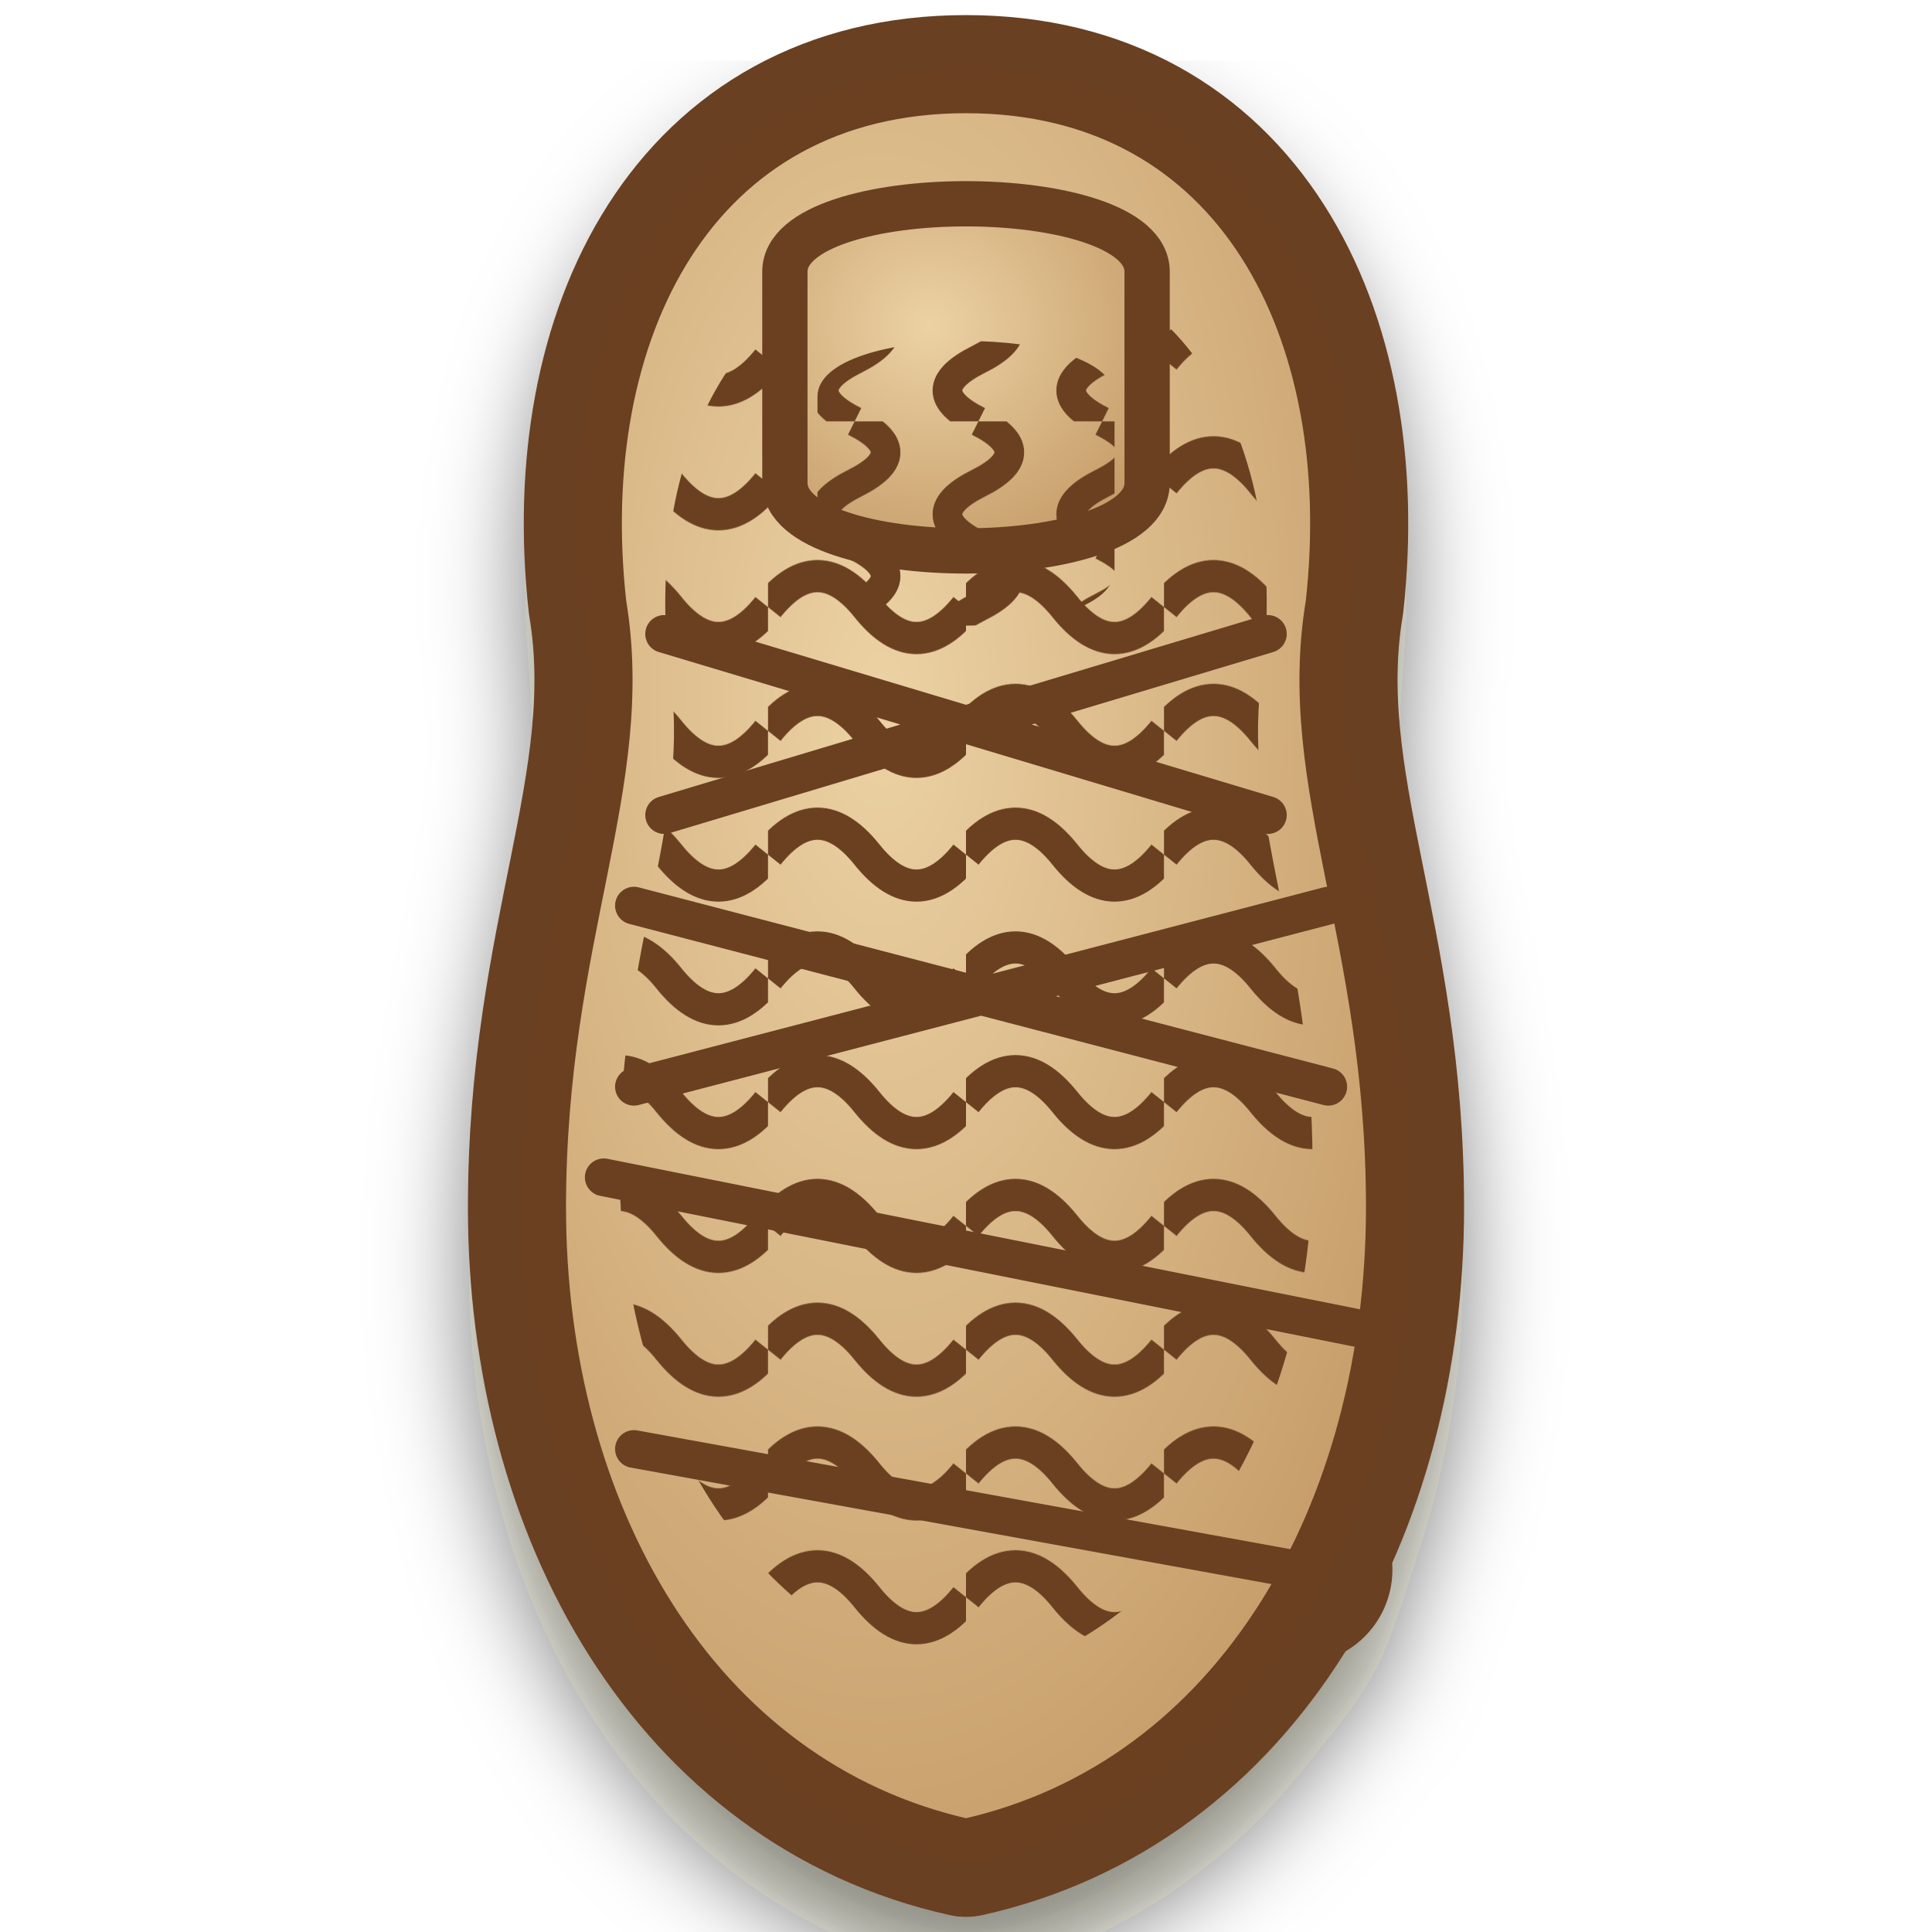
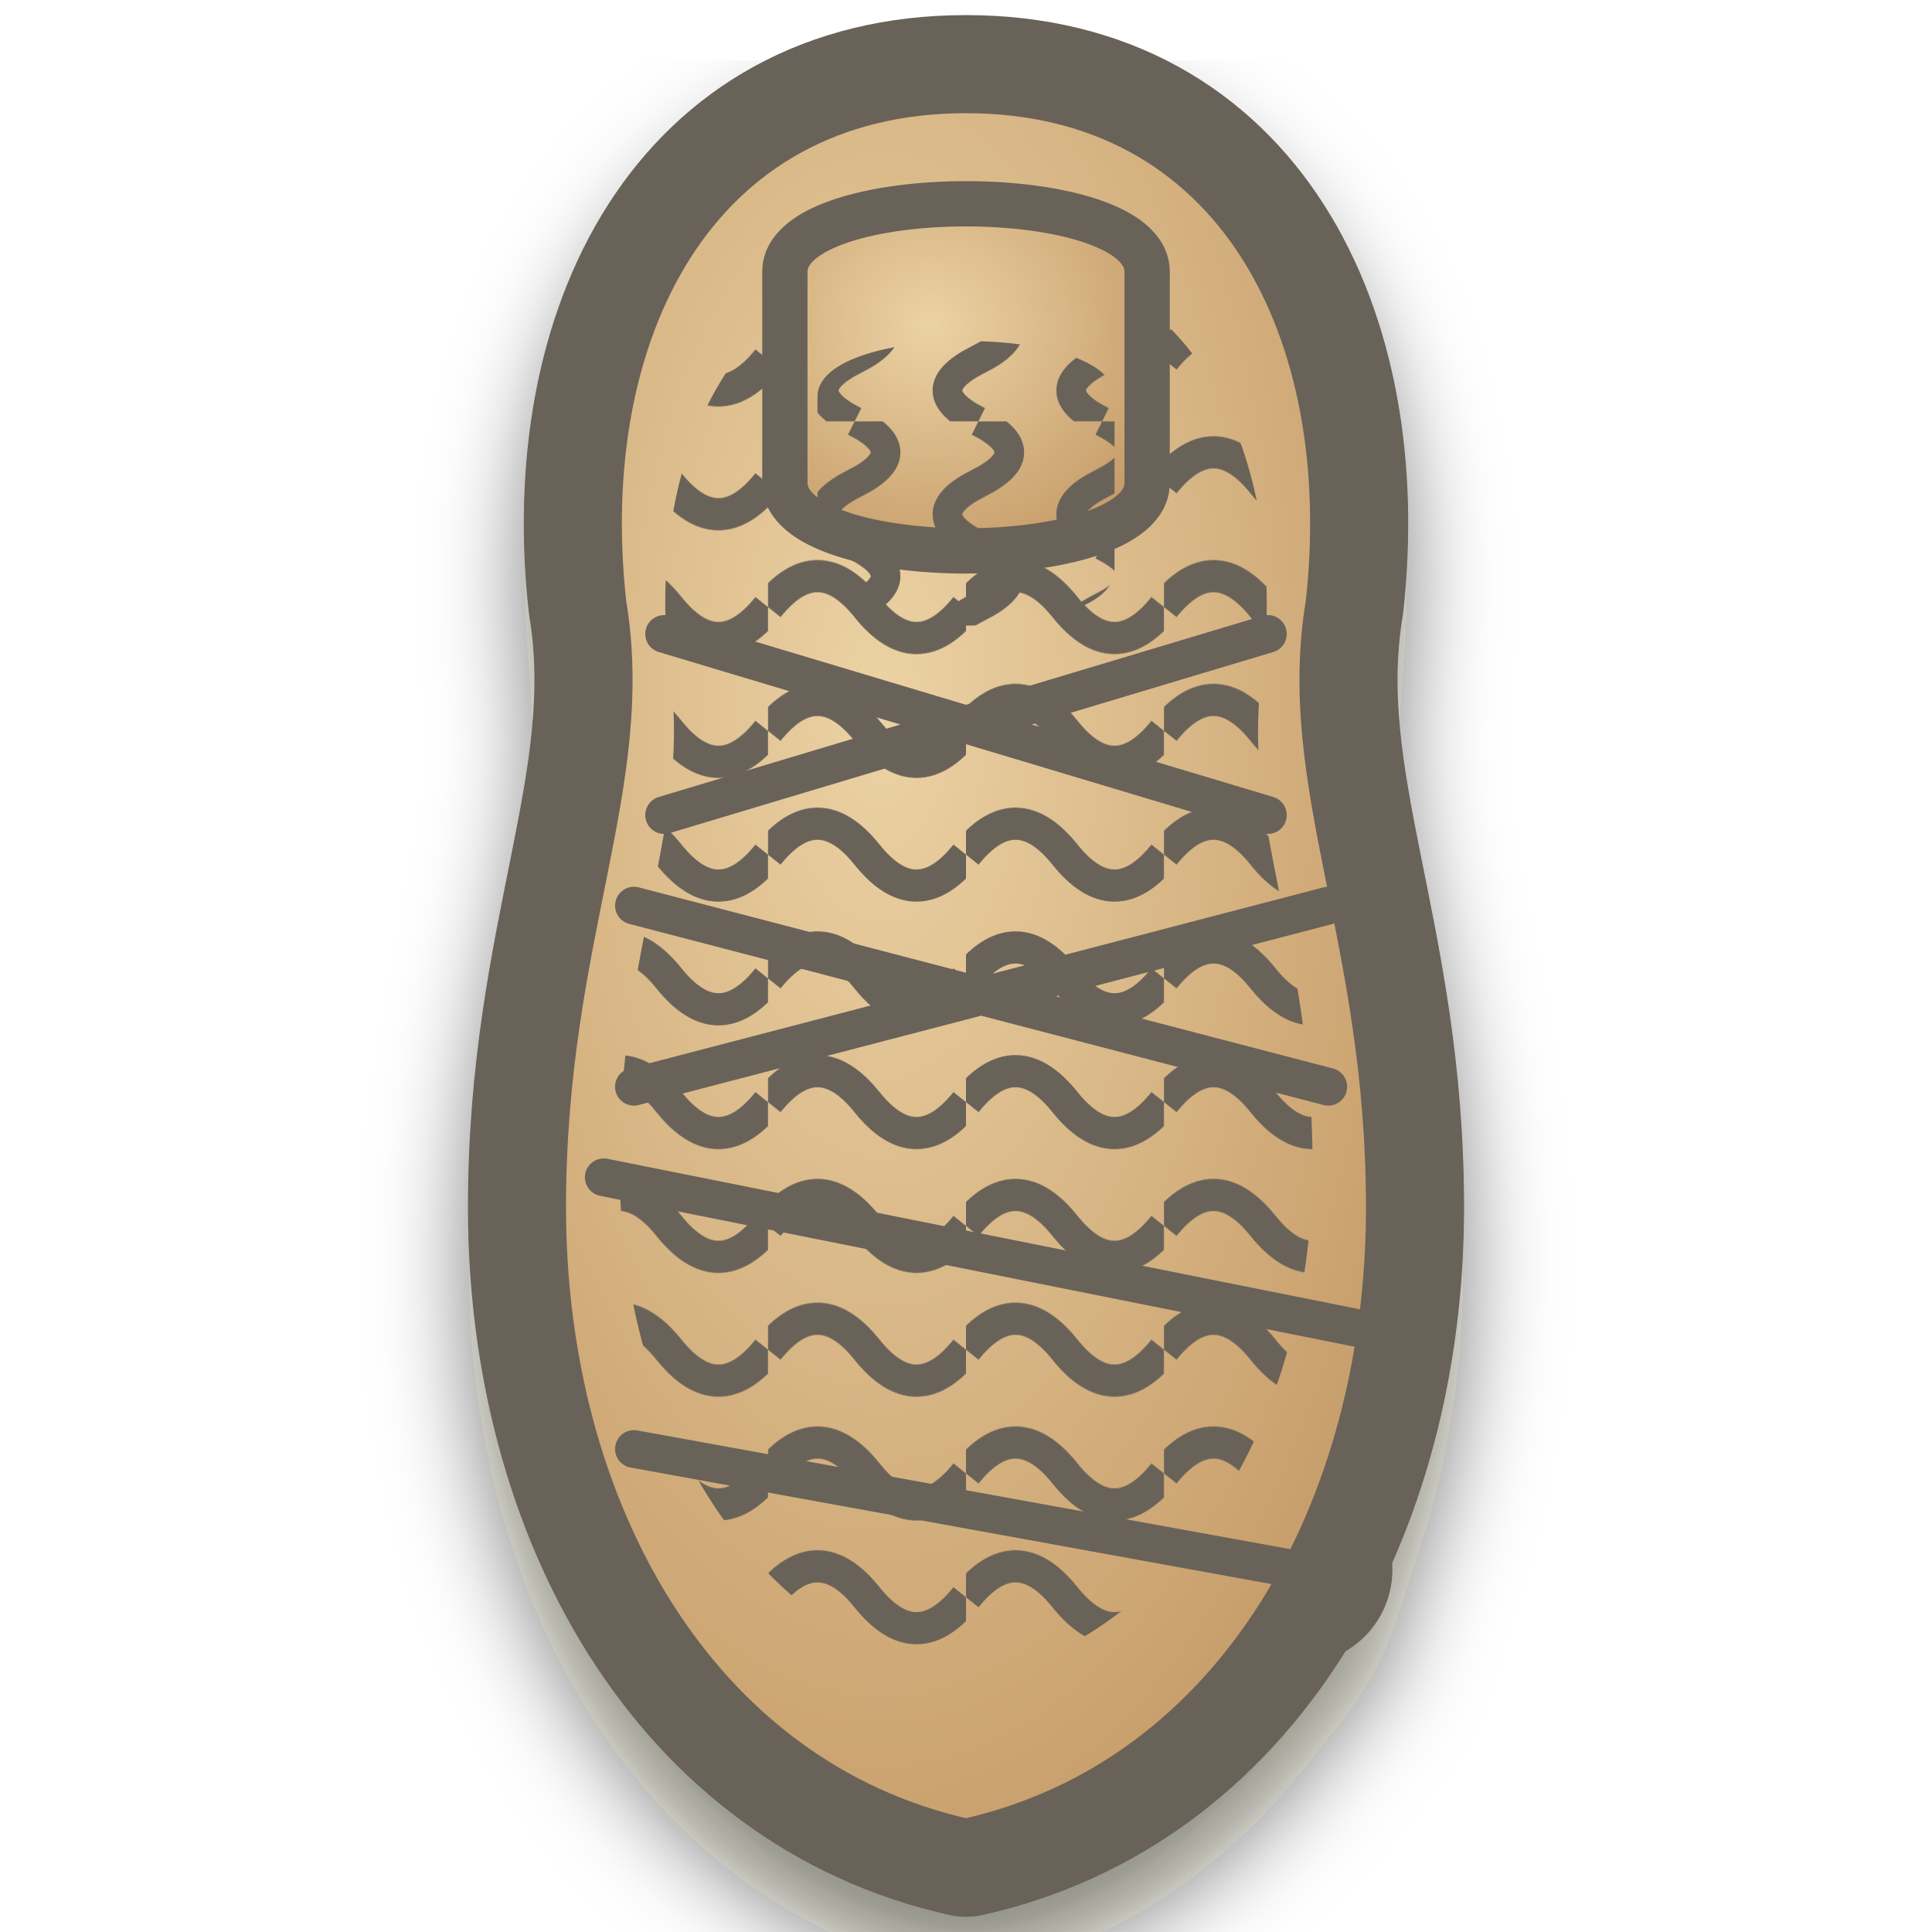
<svg xmlns="http://www.w3.org/2000/svg" viewBox="0 0 128 128" width="128" height="128">
  <defs>
    <filter id="sh" filterUnits="userSpaceOnUse" x="-50" y="-50" width="228" height="228">
      <feDropShadow dx="0" dy="4" stdDeviation="3" flood-color="#190c00" flood-opacity=".5" />
    </filter>
    <radialGradient id="clay" cx=".4" cy=".35" r=".75">
      <stop offset="0" stop-color="#ecd2a4" />
      <stop offset="1" stop-color="#c49a66" />
    </radialGradient>
    <pattern id="wave" width="16" height="10" patternUnits="userSpaceOnUse">
-       <path d="M0 5 Q4 0 8 5 T16 5" fill="none" stroke="#6a4020" stroke-width="2.6" />
+       <path d="M0 5 Q4 0 8 5 T16 5" fill="none" stroke="#696259" stroke-width="2.6" />
    </pattern>
    <pattern id="zz" width="10" height="10" patternUnits="userSpaceOnUse" patternTransform="rotate(90)">
-       <path d="M0 5 Q2.5 0 5 5 T10 5" fill="none" stroke="#6a4020" stroke-width="2.4" />
+       <path d="M0 5 Q2.5 0 5 5 T10 5" fill="none" stroke="#696259" stroke-width="2.4" />
    </pattern>
  </defs>
  <g filter="url(#sh)">
-     <path d="M64 6 C82 6 90 22 88 40 C86 52 92 62 92 80 C92 100 82 118 64 122 C46 118 36 100 36 80 C36 62 42 52 40 40 C38 22 46 6 64 6 Z" fill="#6a4020" stroke="#6a4020" stroke-width="10" stroke-linejoin="round" />
-     <path d="M44 42 L84 54 M42 60 L88 72 M40 78 L90 88 M42 96 L86 104 M84 42 L44 54 M88 60 L42 72" fill="none" stroke="#6a4020" stroke-width="12.5" stroke-linecap="round" stroke-linejoin="round" />
-     <path d="M52 18 C52 12 76 12 76 18 V32 C76 38 52 38 52 32 Z" fill="#6a4020" stroke="#6a4020" stroke-width="10" stroke-linejoin="round" />
+     <path d="M64 6 C82 6 90 22 88 40 C86 52 92 62 92 80 C92 100 82 118 64 122 C46 118 36 100 36 80 C36 62 42 52 40 40 C38 22 46 6 64 6 Z" fill="#696259" stroke="#696259" stroke-width="10" stroke-linejoin="round" />
+     <path d="M44 42 L84 54 M42 60 L88 72 M40 78 L90 88 M42 96 L86 104 M84 42 L44 54 M88 60 L42 72" fill="none" stroke="#696259" stroke-width="12.5" stroke-linecap="round" stroke-linejoin="round" />
+     <path d="M52 18 C52 12 76 12 76 18 V32 C76 38 52 38 52 32 Z" fill="#696259" stroke="#696259" stroke-width="10" stroke-linejoin="round" />
  </g>
  <path d="M64 6 C82 6 90 22 88 40 C86 52 92 62 92 80 C92 100 82 118 64 122 C46 118 36 100 36 80 C36 62 42 52 40 40 C38 22 46 6 64 6 Z" fill="url(#clay)" />
  <path d="M64 6 C82 6 90 22 88 40 C86 52 92 62 92 80 C92 100 82 118 64 122 C46 118 36 100 36 80 C36 62 42 52 40 40 C38 22 46 6 64 6 Z" fill="url(#wave)" transform="translate(64 64) scale(.82) translate(-64 -64)" />
-   <path d="M64 6 C82 6 90 22 88 40 C86 52 92 62 92 80 C92 100 82 118 64 122 C46 118 36 100 36 80 C36 62 42 52 40 40 C38 22 46 6 64 6 Z" fill="none" stroke="#6a4020" stroke-width="3" />
-   <path d="M44 42 L84 54 M42 60 L88 72 M40 78 L90 88 M42 96 L86 104 M84 42 L44 54 M88 60 L42 72" fill="none" stroke="#6a4020" stroke-width="2.5" stroke-linecap="round" />
+   <path d="M64 6 C82 6 90 22 88 40 C86 52 92 62 92 80 C92 100 82 118 64 122 C46 118 36 100 36 80 C36 62 42 52 40 40 C38 22 46 6 64 6 Z" fill="none" stroke="#696259" stroke-width="3" />
+   <path d="M44 42 L84 54 M42 60 L88 72 M40 78 L90 88 M42 96 L86 104 M84 42 L44 54 M88 60 L42 72" fill="none" stroke="#696259" stroke-width="2.5" stroke-linecap="round" />
  <path d="M52 18 C52 12 76 12 76 18 V32 C76 38 52 38 52 32 Z" fill="url(#clay)" />
  <path d="M52 18 C52 12 76 12 76 18 V32 C76 38 52 38 52 32 Z" fill="url(#zz)" transform="translate(64 64) scale(.82) translate(-64 -64)" />
-   <path d="M52 18 C52 12 76 12 76 18 V32 C76 38 52 38 52 32 Z" fill="none" stroke="#6a4020" stroke-width="3" />
+   <path d="M52 18 C52 12 76 12 76 18 V32 C76 38 52 38 52 32 Z" fill="none" stroke="#696259" stroke-width="3" />
</svg>
